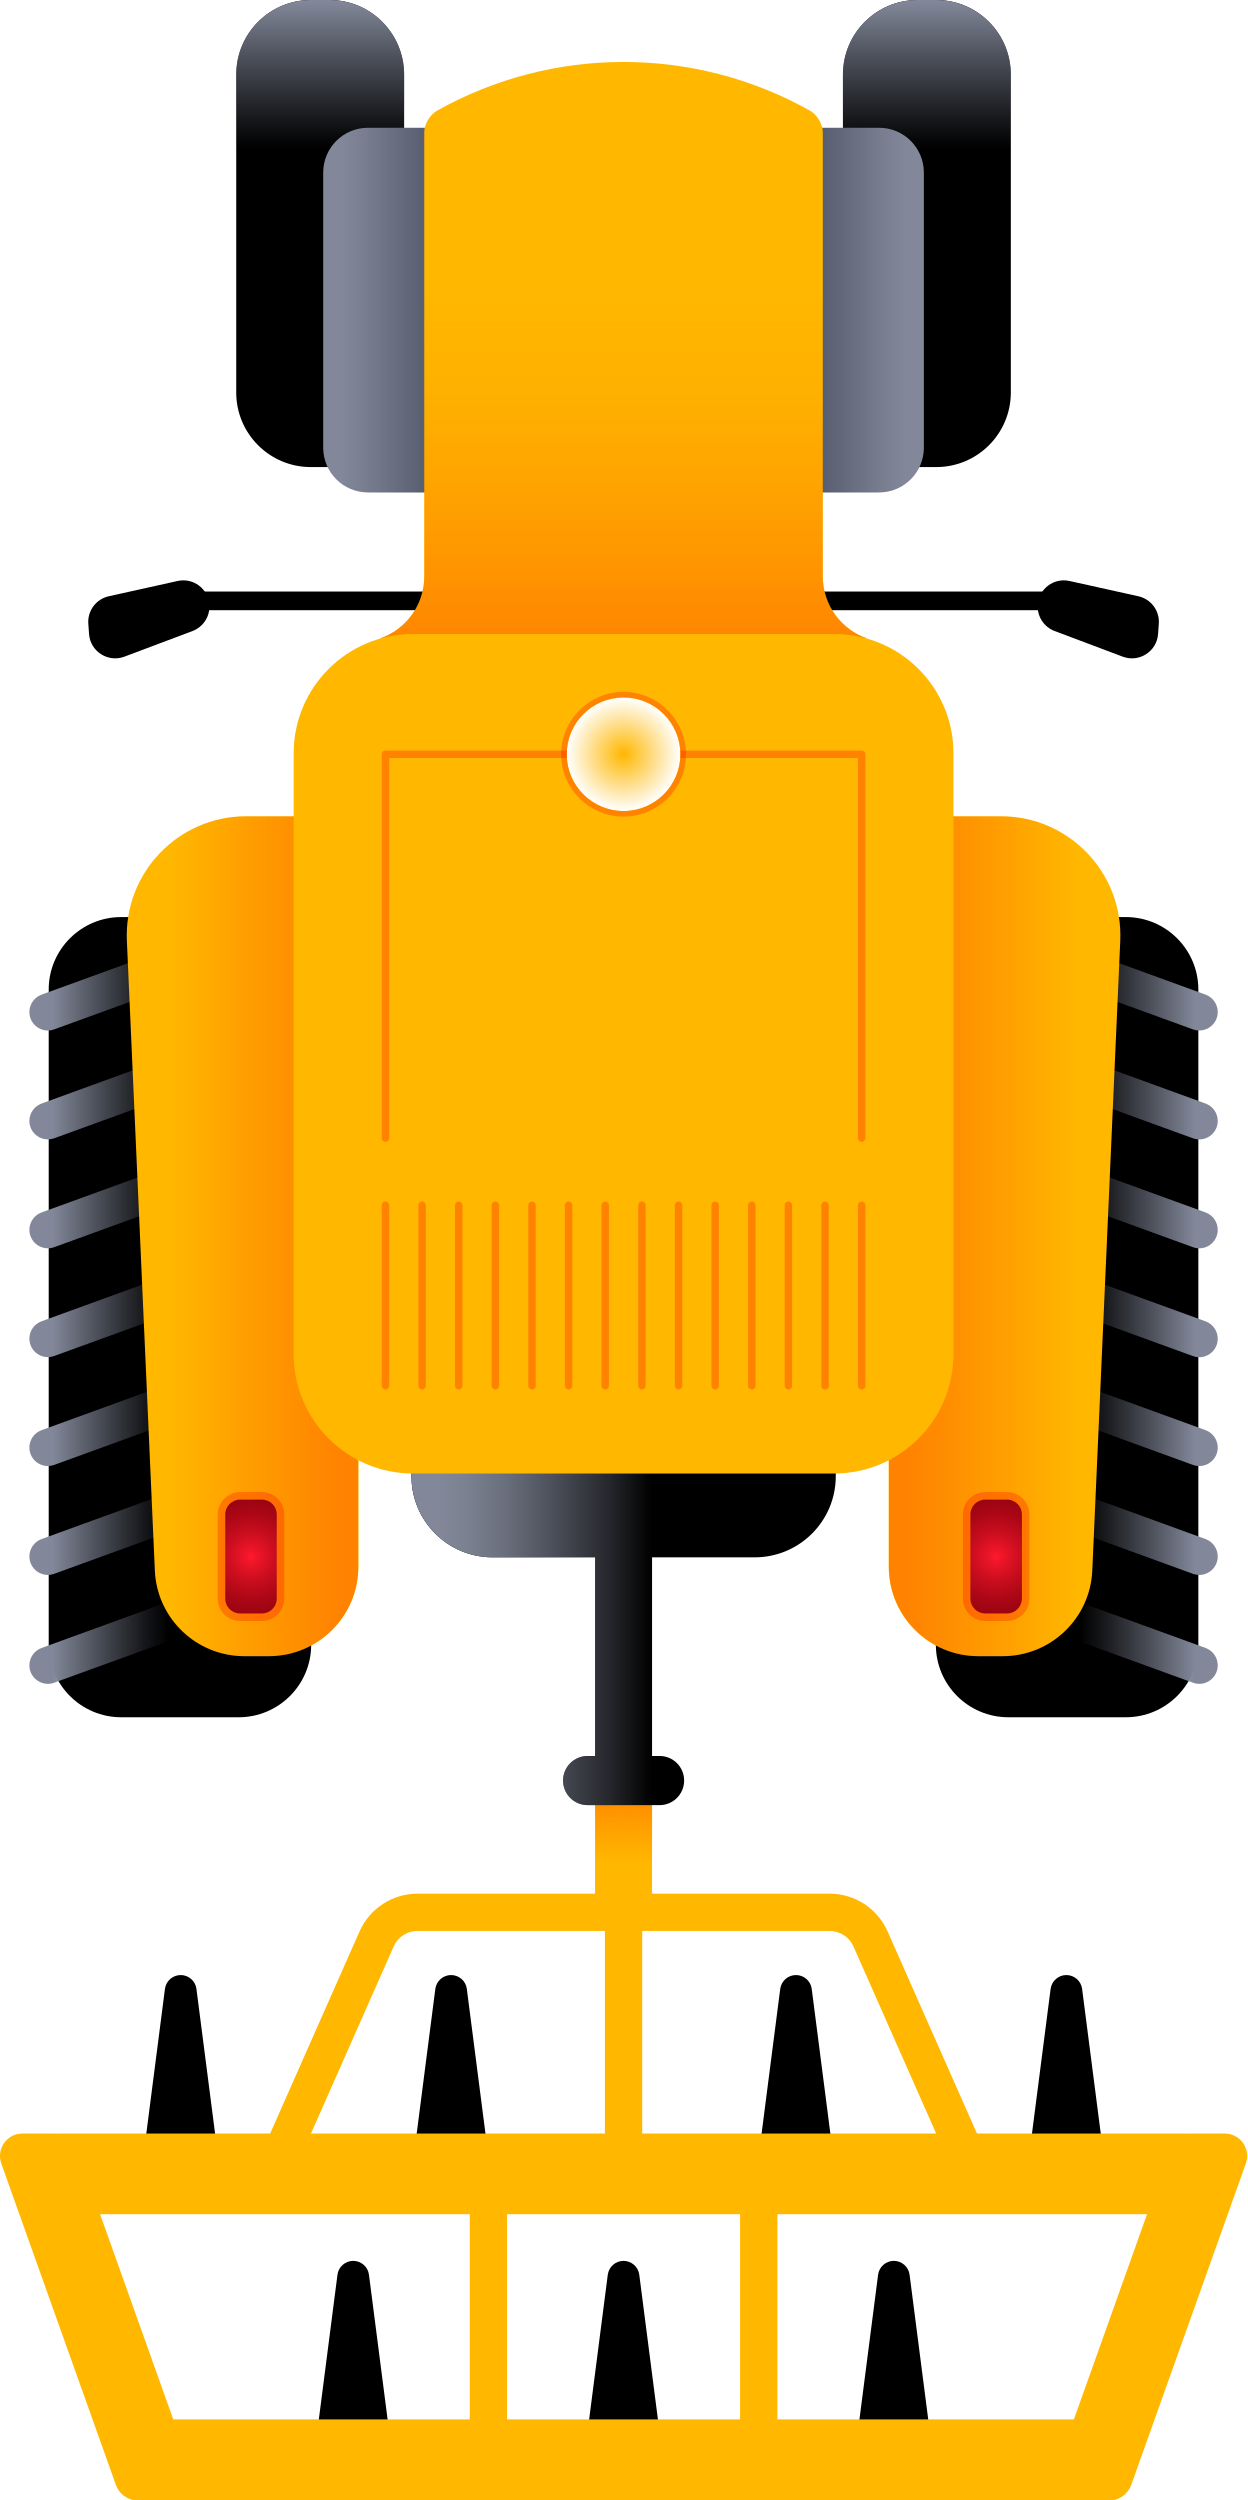
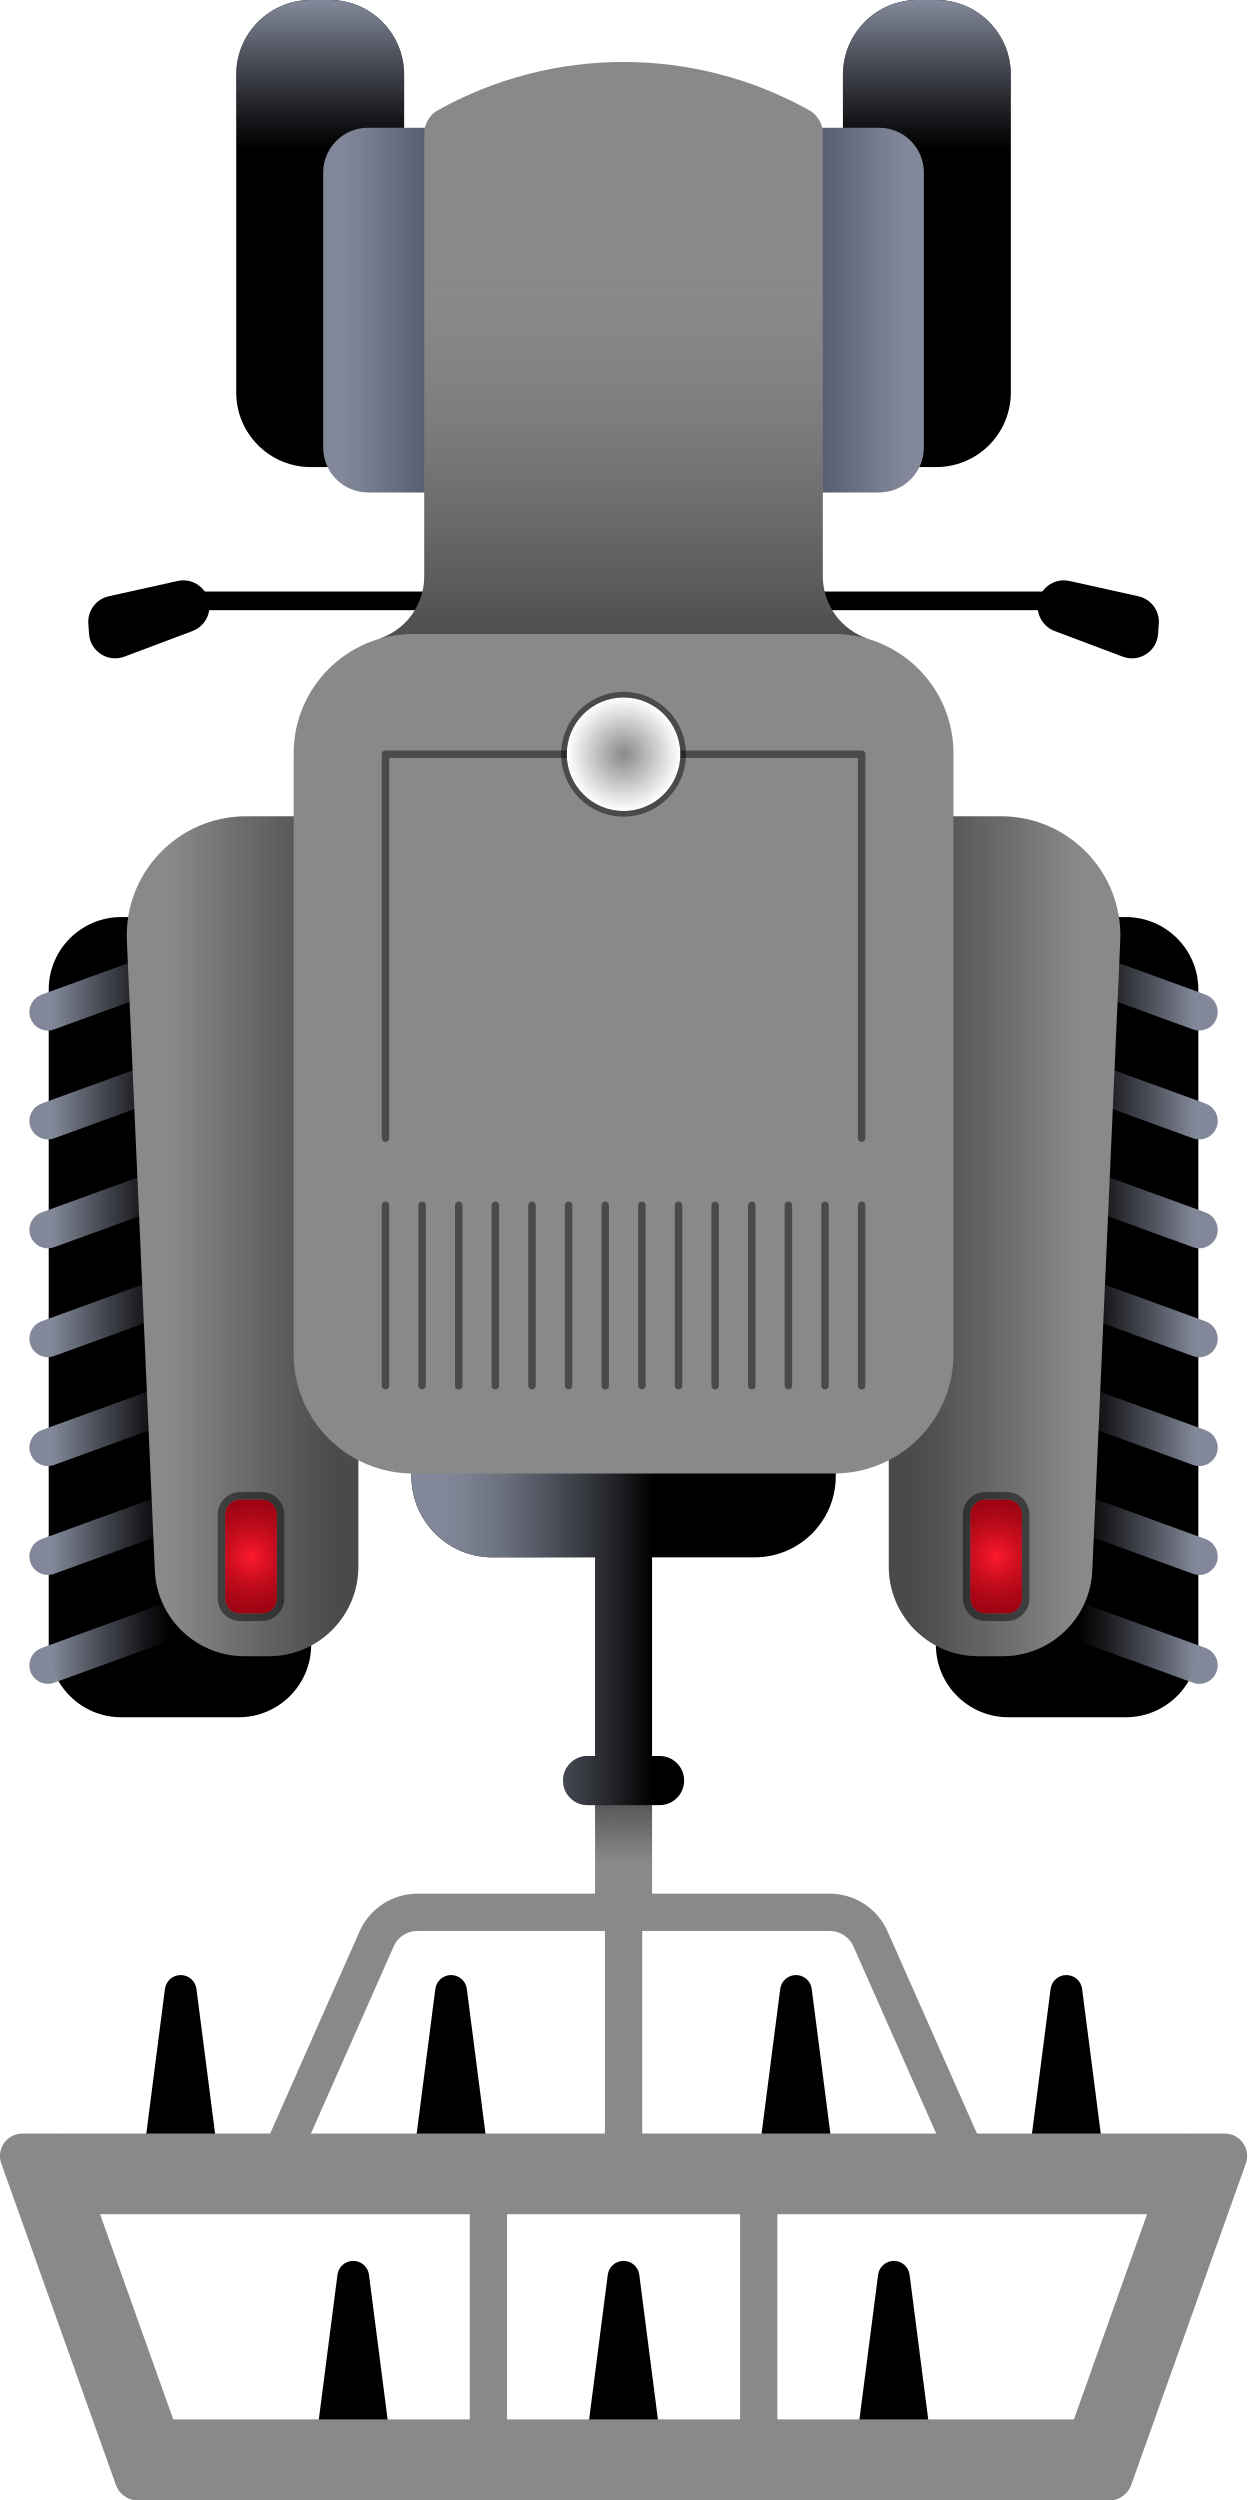
<svg xmlns="http://www.w3.org/2000/svg" xmlns:xlink="http://www.w3.org/1999/xlink" viewBox="0 0 167.2 335.17">
  <defs>
    <style>
      .cls-1 {
        stroke-width: 5px;
      }

      .cls-1, .cls-2 {
        stroke-miterlimit: 10;
      }

      .cls-1, .cls-3, .cls-4 {
        fill: none;
      }

      .cls-1, .cls-4 {
-         stroke: #ffb700;
+         stroke: #898989;
      }

      .cls-5 {
-         fill: #ffb700;
+         fill: #898989;
      }

      .cls-6 {
        fill: url(#linear-gradient-2);
      }

      .cls-7 {
        fill: url(#linear-gradient-4);
      }

      .cls-2, .cls-3 {
        stroke: #000;
      }

      .cls-8 {
        fill: url(#radial-gradient);
      }

      .cls-9 {
        fill: url(#radial-gradient-3);
      }

      .cls-10 {
        fill: #828899;
      }

      .cls-11 {
        fill: url(#linear-gradient-3);
      }

      .cls-12 {
        isolation: isolate;
      }

      .cls-13 {
        fill: url(#linear-gradient-8);
      }

      .cls-14 {
        fill: url(#radial-gradient-2);
      }

      .cls-15 {
        fill: url(#linear-gradient-10);
      }

      .cls-15, .cls-16, .cls-17, .cls-18, .cls-19, .cls-20, .cls-21 {
        mix-blend-mode: multiply;
      }

      .cls-3 {
        stroke-width: 2.5px;
      }

      .cls-3, .cls-4 {
        stroke-linecap: round;
        stroke-linejoin: round;
      }

      .cls-16 {
        fill: url(#linear-gradient-5);
      }

      .cls-22 {
        fill: url(#linear-gradient-9);
      }

      .cls-17 {
        fill: url(#linear-gradient-11);
      }

      .cls-19 {
        fill: url(#linear-gradient);
      }

      .cls-20 {
        fill: url(#linear-gradient-6);
      }

      .cls-21 {
        fill: url(#linear-gradient-7);
      }
    </style>
    <linearGradient id="linear-gradient" x1="669.38" y1="3558.28" x2="669.52" y2="3546.15" gradientTransform="translate(753.1 3795.98) rotate(-180)" gradientUnits="userSpaceOnUse">
-       <stop offset=".18" stop-color="#ffb700" />
-       <stop offset=".36" stop-color="#ffb700" stop-opacity=".76" />
-       <stop offset=".68" stop-color="#ffb700" stop-opacity=".36" />
-       <stop offset=".9" stop-color="#ffb700" stop-opacity=".1" />
-       <stop offset="1" stop-color="#ffb700" stop-opacity="0" />
+       <stop offset=".18" stop-color="#898989" />
+       <stop offset=".36" stop-color="#898989" stop-opacity=".76" />
+       <stop offset=".68" stop-color="#898989" stop-opacity=".36" />
+       <stop offset=".9" stop-color="#898989" stop-opacity=".1" />
+       <stop offset="1" stop-color="#898989" stop-opacity="0" />
    </linearGradient>
    <linearGradient id="linear-gradient-2" x1="58.81" y1="214.31" x2="117.28" y2="214.31" gradientUnits="userSpaceOnUse">
      <stop offset="0" stop-color="#828899" />
      <stop offset=".06" stop-color="#828899" stop-opacity=".95" />
      <stop offset=".15" stop-color="#828899" stop-opacity=".82" />
      <stop offset=".26" stop-color="#828899" stop-opacity=".59" />
      <stop offset=".39" stop-color="#828899" stop-opacity=".29" />
      <stop offset=".49" stop-color="#828899" stop-opacity="0" />
    </linearGradient>
    <linearGradient id="linear-gradient-3" x1="124.27" y1="-4.08" x2="124.27" y2="19.91" gradientUnits="userSpaceOnUse">
      <stop offset=".18" stop-color="#828899" />
      <stop offset=".49" stop-color="#828899" stop-opacity=".59" />
      <stop offset=".84" stop-color="#828899" stop-opacity=".17" />
      <stop offset="1" stop-color="#828899" stop-opacity="0" />
    </linearGradient>
    <linearGradient id="linear-gradient-4" x1="42.93" x2="42.93" xlink:href="#linear-gradient-3" />
    <linearGradient id="linear-gradient-5" x1="103.94" y1="41.57" x2="123.87" y2="41.57" gradientUnits="userSpaceOnUse">
      <stop offset=".05" stop-color="#828899" />
      <stop offset=".37" stop-color="#828899" stop-opacity=".59" />
      <stop offset=".71" stop-color="#828899" stop-opacity=".17" />
      <stop offset=".88" stop-color="#828899" stop-opacity="0" />
    </linearGradient>
    <linearGradient id="linear-gradient-6" x1="-11706.97" y1="3476.51" x2="-11687.05" y2="3476.51" gradientTransform="translate(-11643.72 3518.08) rotate(-180)" xlink:href="#linear-gradient-5" />
    <linearGradient id="linear-gradient-7" x1="83.6" y1="87.33" x2="83.6" y2="19.01" gradientUnits="userSpaceOnUse">
-       <stop offset="0" stop-color="#ffb700" />
-       <stop offset="0" stop-color="#ffb700" stop-opacity=".99" />
-       <stop offset=".13" stop-color="#ffb700" stop-opacity=".73" />
-       <stop offset=".25" stop-color="#ffb700" stop-opacity=".51" />
-       <stop offset=".36" stop-color="#ffb700" stop-opacity=".33" />
-       <stop offset=".47" stop-color="#ffb700" stop-opacity=".18" />
-       <stop offset=".57" stop-color="#ffb700" stop-opacity=".08" />
-       <stop offset=".66" stop-color="#ffb700" stop-opacity=".02" />
-       <stop offset=".73" stop-color="#ffb700" stop-opacity="0" />
+       <stop offset="0" stop-color="#898989" />
+       <stop offset="0" stop-color="#898989" stop-opacity=".99" />
+       <stop offset=".13" stop-color="#898989" stop-opacity=".73" />
+       <stop offset=".25" stop-color="#898989" stop-opacity=".51" />
+       <stop offset=".36" stop-color="#898989" stop-opacity=".33" />
+       <stop offset=".47" stop-color="#898989" stop-opacity=".18" />
+       <stop offset=".57" stop-color="#898989" stop-opacity=".08" />
+       <stop offset=".66" stop-color="#898989" stop-opacity=".02" />
+       <stop offset=".73" stop-color="#898989" stop-opacity="0" />
    </linearGradient>
    <linearGradient id="linear-gradient-8" x1="160.22" y1="174.85" x2="133.39" y2="174.85" gradientUnits="userSpaceOnUse">
      <stop offset="0" stop-color="#828899" />
      <stop offset=".22" stop-color="#828899" stop-opacity=".59" />
      <stop offset=".46" stop-color="#828899" stop-opacity=".17" />
      <stop offset=".58" stop-color="#828899" stop-opacity="0" />
    </linearGradient>
    <linearGradient id="linear-gradient-9" x1="-11650.17" y1="174.85" x2="-11676.99" y2="174.85" gradientTransform="translate(-11643.19) rotate(-180) scale(1 -1)" xlink:href="#linear-gradient-8" />
    <linearGradient id="linear-gradient-10" x1="119.16" y1="165.74" x2="150.21" y2="165.74" gradientUnits="userSpaceOnUse">
-       <stop offset=".09" stop-color="#ffb700" />
-       <stop offset=".22" stop-color="#ffb700" stop-opacity=".84" />
-       <stop offset=".52" stop-color="#ffb700" stop-opacity=".43" />
-       <stop offset=".81" stop-color="#ffb700" stop-opacity="0" />
+       <stop offset=".09" stop-color="#898989" />
+       <stop offset=".22" stop-color="#898989" stop-opacity=".84" />
+       <stop offset=".52" stop-color="#898989" stop-opacity=".43" />
+       <stop offset=".81" stop-color="#898989" stop-opacity="0" />
    </linearGradient>
    <linearGradient id="linear-gradient-11" x1="-11305.72" y1="165.74" x2="-11274.67" y2="165.74" gradientTransform="translate(-11257.68) rotate(-180) scale(1 -1)" xlink:href="#linear-gradient-10" />
    <radialGradient id="radial-gradient" cx="83.6" cy="101.12" fx="83.6" fy="101.12" r="7.61" gradientUnits="userSpaceOnUse">
-       <stop offset="0" stop-color="#ffb700" />
+       <stop offset="0" stop-color="#898989" />
      <stop offset="1" stop-color="#fff" />
    </radialGradient>
    <radialGradient id="radial-gradient-2" cx="133.55" cy="208.68" fx="133.55" fy="208.68" r="14.14" gradientUnits="userSpaceOnUse">
      <stop offset="0" stop-color="#ff192e" />
      <stop offset=".07" stop-color="#ec1528" />
      <stop offset=".24" stop-color="#c80d1e" />
      <stop offset=".41" stop-color="#ab0716" />
      <stop offset=".58" stop-color="#970310" />
      <stop offset=".74" stop-color="#8b000d" />
      <stop offset=".91" stop-color="#87000c" />
    </radialGradient>
    <radialGradient id="radial-gradient-3" cx="33.65" fx="33.65" r="14.14" xlink:href="#radial-gradient-2" />
  </defs>
  <g class="cls-12">
    <g id="Layer_2" data-name="Layer 2">
      <g id="artwork">
        <g>
          <g>
            <g>
              <g>
                <path class="cls-2" d="M24.23,265.29h0c-.82,0-1.51.61-1.62,1.42l-3.28,25.45h9.79l-3.28-25.45c-.1-.81-.8-1.42-1.62-1.42Z" />
                <path class="cls-2" d="M142.97,265.29h0c-.82,0-1.51.61-1.62,1.42l-3.28,25.45h9.79l-3.28-25.45c-.1-.81-.8-1.42-1.62-1.42Z" />
                <path class="cls-2" d="M106.72,265.29h0c-.82,0-1.51.61-1.62,1.42l-3.28,25.45h9.79l-3.28-25.45c-.1-.81-.8-1.42-1.62-1.42Z" />
                <path class="cls-2" d="M60.48,265.29h0c-.82,0-1.51.61-1.62,1.42l-3.28,25.45h9.79l-3.28-25.45c-.1-.81-.8-1.42-1.62-1.42Z" />
              </g>
              <g>
                <rect class="cls-5" x="79.78" y="238.19" width="7.64" height="19.46" />
                <rect class="cls-19" x="79.78" y="238.19" width="7.64" height="19.46" />
              </g>
              <rect class="cls-5" x="6.11" y="286.04" width="154.98" height="10.81" rx="2" ry="2" />
              <g>
                <g>
                  <path class="cls-2" d="M119.84,303.61h0c-.82,0-1.51.61-1.62,1.42l-3.28,25.45h9.79l-3.28-25.45c-.1-.81-.8-1.42-1.62-1.42Z" />
                  <path class="cls-2" d="M83.6,303.61h0c-.82,0-1.51.61-1.62,1.42l-3.28,25.45h9.79l-3.28-25.45c-.1-.81-.8-1.42-1.62-1.42Z" />
                  <path class="cls-2" d="M47.36,303.61h0c-.82,0-1.51.61-1.62,1.42l-3.28,25.45h9.79l-3.28-25.45c-.1-.81-.8-1.42-1.62-1.42Z" />
                </g>
                <rect class="cls-5" x="16.11" y="324.36" width="134.98" height="10.81" rx="2" ry="2" />
              </g>
              <g>
                <path class="cls-5" d="M141.55,331.16l15.38-43.13c.43-1.19,1.56-1.99,2.83-1.99h4.44c2.07,0,3.52,2.05,2.83,4.01l-15.38,43.13c-.43,1.19-1.56,1.99-2.83,1.99h-4.44c-2.07,0-3.52-2.05-2.83-4.01Z" />
                <path class="cls-5" d="M25.65,331.16l-15.38-43.13c-.43-1.19-1.56-1.99-2.83-1.99H3c-2.07,0-3.52,2.05-2.83,4.01l15.38,43.13c.43,1.19,1.56,1.99,2.83,1.99h4.44c2.07,0,3.52-2.05,2.83-4.01Z" />
              </g>
              <path class="cls-1" d="M129.13,288.04l-12.42-28.09c-.96-2.17-3.11-3.57-5.49-3.57h-55.24c-2.38,0-4.53,1.4-5.49,3.57l-12.42,28.09" />
              <line class="cls-1" x1="83.6" y1="257.64" x2="83.6" y2="287.81" />
              <line class="cls-1" x1="101.72" y1="294.82" x2="101.72" y2="330.49" />
              <line class="cls-1" x1="65.48" y1="294.82" x2="65.48" y2="330.49" />
            </g>
            <g>
              <rect x="79.78" y="203.43" width="7.64" height="34.12" />
              <rect x="75.49" y="235.42" width="16.23" height="6.59" rx="3.29" ry="3.29" />
              <path d="M55.16,186.61h56.89v11.31c0,6-4.87,10.87-10.87,10.87h-35.15c-6,0-10.87-4.87-10.87-10.87v-11.31h0Z" />
              <path class="cls-6" d="M112.05,186.61v11.31c0,6-4.87,10.87-10.87,10.87h-13.76v26.64h1.01c1.81,0,3.29,1.47,3.29,3.29,0,.91-.37,1.73-.97,2.33-.59.59-1.42.96-2.32.96h-9.65c-1.82,0-3.29-1.47-3.29-3.29,0-.91.37-1.73.96-2.33.6-.59,1.42-.96,2.33-.96h1v-26.64h-13.75c-6,0-10.87-4.87-10.87-10.87v-11.31h56.89Z" />
            </g>
          </g>
          <g>
            <g>
              <line class="cls-3" x1="104.26" y1="80.56" x2="139.98" y2="80.56" />
              <path d="M150.53,88.04l-9.14-3.44c-1.45-.55-2.37-1.98-2.26-3.53h0c.15-2.14,2.16-3.64,4.25-3.18l9.24,2.05c1.7.38,2.86,1.94,2.74,3.67l-.1,1.39c-.16,2.34-2.54,3.86-4.73,3.04Z" />
            </g>
            <g>
              <line class="cls-3" x1="62.94" y1="80.56" x2="27.22" y2="80.56" />
              <path d="M16.67,88.04l9.14-3.44c1.45-.55,2.37-1.98,2.26-3.53h0c-.15-2.14-2.16-3.64-4.25-3.18l-9.24,2.05c-1.7.38-2.86,1.94-2.74,3.67l.1,1.39c.16,2.34,2.54,3.86,4.73,3.04Z" />
            </g>
          </g>
          <g>
            <rect x="113.01" y="0" width="22.51" height="62.62" rx="10" ry="10" />
            <rect class="cls-11" x="113.01" y="0" width="22.51" height="62.62" rx="10" ry="10" />
          </g>
          <g>
            <rect x="31.67" y="0" width="22.51" height="62.62" rx="10" ry="10" />
            <rect class="cls-7" x="31.67" y="0" width="22.51" height="62.62" rx="10" ry="10" />
          </g>
          <g>
            <rect class="cls-10" x="103.94" y="17.13" width="19.92" height="48.89" rx="6" ry="6" />
            <rect class="cls-16" x="103.94" y="17.13" width="19.92" height="48.89" rx="6" ry="6" />
          </g>
          <g>
            <rect class="cls-10" x="43.33" y="17.13" width="19.92" height="48.89" rx="6" ry="6" />
            <rect class="cls-20" x="43.33" y="17.13" width="19.92" height="48.89" rx="6" ry="6" />
          </g>
          <g>
            <path class="cls-5" d="M110.31,77.27V17.68c0-1.01-.76-2.3-1.71-2.84-15.53-8.71-34.49-8.71-50.01,0-.95.53-1.7,1.83-1.71,2.84v59.59c0,3.88-2.5,7.17-5.98,8.34h65.39c-3.48-1.18-5.98-4.47-5.98-8.34Z" />
            <path class="cls-21" d="M110.31,77.27V17.68c0-1.01-.76-2.3-1.71-2.84-15.53-8.71-34.49-8.71-50.01,0-.95.53-1.7,1.83-1.71,2.84v59.59c0,3.88-2.5,7.17-5.98,8.34h65.39c-3.48-1.18-5.98-4.47-5.98-8.34Z" />
          </g>
          <g>
            <rect x="125.47" y="122.95" width="35.19" height="107.28" rx="9.72" ry="9.72" />
            <path class="cls-13" d="M159.94,138.01l-25.43-9.25c-.98-.36-1.63-1.29-1.63-2.33h0c0-1.72,1.71-2.91,3.32-2.33l25.43,9.25c.98.36,1.63,1.29,1.63,2.33h0c0,1.72-1.71,2.91-3.32,2.33ZM163.26,150.28h0c0-1.04-.65-1.97-1.63-2.33l-25.43-9.25c-1.61-.59-3.32.61-3.32,2.33h0c0,1.04.65,1.97,1.63,2.33l25.43,9.25c1.61.59,3.32-.61,3.32-2.33ZM163.26,164.88h0c0-1.04-.65-1.97-1.63-2.33l-25.43-9.25c-1.61-.59-3.32.61-3.32,2.33h0c0,1.04.65,1.97,1.63,2.33l25.43,9.25c1.61.59,3.32-.61,3.32-2.33ZM163.26,179.48h0c0-1.04-.65-1.97-1.63-2.33l-25.43-9.25c-1.61-.59-3.32.61-3.32,2.33h0c0,1.04.65,1.97,1.63,2.33l25.43,9.25c1.61.59,3.32-.61,3.32-2.33ZM163.26,194.07h0c0-1.04-.65-1.97-1.63-2.33l-25.43-9.25c-1.61-.59-3.32.61-3.32,2.33h0c0,1.04.65,1.97,1.63,2.33l25.43,9.25c1.61.59,3.32-.61,3.32-2.33ZM163.26,208.67h0c0-1.04-.65-1.97-1.63-2.33l-25.43-9.25c-1.61-.59-3.32.61-3.32,2.33h0c0,1.04.65,1.97,1.63,2.33l25.43,9.25c1.61.59,3.32-.61,3.32-2.33ZM163.26,223.27h0c0-1.04-.65-1.97-1.63-2.33l-25.43-9.25c-1.61-.59-3.32.61-3.32,2.33h0c0,1.04.65,1.97,1.63,2.33l25.43,9.25c1.61.59,3.32-.61,3.32-2.33Z" />
          </g>
          <g>
            <rect x="6.53" y="122.95" width="35.19" height="107.28" rx="9.72" ry="9.72" />
            <path class="cls-22" d="M3.94,135.68h0c0-1.04.65-1.97,1.63-2.33l25.43-9.25c1.61-.59,3.32.61,3.32,2.33h0c0,1.04-.65,1.97-1.63,2.33l-25.43,9.25c-1.61.59-3.32-.61-3.32-2.33ZM7.26,152.61l25.43-9.25c.98-.36,1.63-1.29,1.63-2.33h0c0-1.72-1.71-2.91-3.32-2.33l-25.43,9.25c-.98.36-1.63,1.29-1.63,2.33h0c0,1.72,1.71,2.91,3.32,2.33ZM7.26,167.21l25.43-9.25c.98-.36,1.63-1.29,1.63-2.33h0c0-1.72-1.71-2.91-3.32-2.33l-25.43,9.25c-.98.36-1.63,1.29-1.63,2.33h0c0,1.72,1.71,2.91,3.32,2.33ZM7.26,181.8l25.43-9.25c.98-.36,1.63-1.29,1.63-2.33h0c0-1.72-1.71-2.91-3.32-2.33l-25.43,9.25c-.98.36-1.63,1.29-1.63,2.33h0c0,1.72,1.71,2.91,3.32,2.33ZM7.26,196.4l25.43-9.25c.98-.36,1.63-1.29,1.63-2.33h0c0-1.72-1.71-2.91-3.32-2.33l-25.43,9.25c-.98.36-1.63,1.29-1.63,2.33h0c0,1.72,1.71,2.91,3.32,2.33ZM7.26,211l25.43-9.25c.98-.36,1.63-1.29,1.63-2.33h0c0-1.72-1.71-2.91-3.32-2.33l-25.43,9.25c-.98.36-1.63,1.29-1.63,2.33h0c0,1.72,1.71,2.91,3.32,2.33ZM7.26,225.6l25.43-9.25c.98-.36,1.63-1.29,1.63-2.33h0c0-1.72-1.71-2.91-3.32-2.33l-25.43,9.25c-.98.36-1.63,1.29-1.63,2.33h0c0,1.72,1.71,2.91,3.32,2.33Z" />
          </g>
          <g>
            <path class="cls-5" d="M134.46,222.04h-3.3c-6.63,0-12-5.37-12-12v-92.6c0-4.42,3.58-8,8-8h7.05c9.12,0,16.39,7.6,15.98,16.71l-3.75,84.42c-.28,6.41-5.57,11.47-11.99,11.47Z" />
            <path class="cls-15" d="M134.46,222.04h-3.3c-6.63,0-12-5.37-12-12v-92.6c0-4.42,3.58-8,8-8h7.05c9.12,0,16.39,7.6,15.98,16.71l-3.75,84.42c-.28,6.41-5.57,11.47-11.99,11.47Z" />
          </g>
          <g>
            <path class="cls-5" d="M32.74,222.04h3.3c6.63,0,12-5.37,12-12v-92.6c0-4.42-3.58-8-8-8h-7.05c-9.12,0-16.39,7.6-15.98,16.71l3.75,84.42c.28,6.41,5.57,11.47,11.99,11.47Z" />
            <path class="cls-17" d="M32.74,222.04h3.3c6.63,0,12-5.37,12-12v-92.6c0-4.42-3.58-8-8-8h-7.05c-9.12,0-16.39,7.6-15.98,16.71l3.75,84.42c.28,6.41,5.57,11.47,11.99,11.47Z" />
          </g>
          <rect class="cls-5" x="39.37" y="85" width="88.46" height="112.55" rx="16" ry="16" />
          <g class="cls-18">
            <g>
              <line class="cls-4" x1="51.68" y1="185.78" x2="51.68" y2="161.59" />
              <line class="cls-4" x1="56.59" y1="185.78" x2="56.59" y2="161.59" />
              <line class="cls-4" x1="61.5" y1="185.78" x2="61.5" y2="161.59" />
              <line class="cls-4" x1="66.41" y1="185.78" x2="66.41" y2="161.59" />
              <line class="cls-4" x1="71.32" y1="185.78" x2="71.32" y2="161.59" />
              <line class="cls-4" x1="76.23" y1="185.78" x2="76.23" y2="161.59" />
              <line class="cls-4" x1="81.14" y1="185.78" x2="81.14" y2="161.59" />
              <line class="cls-4" x1="86.06" y1="185.78" x2="86.06" y2="161.59" />
              <line class="cls-4" x1="90.97" y1="185.78" x2="90.97" y2="161.59" />
              <line class="cls-4" x1="95.88" y1="185.78" x2="95.88" y2="161.59" />
              <line class="cls-4" x1="100.79" y1="185.78" x2="100.79" y2="161.59" />
              <line class="cls-4" x1="105.7" y1="185.78" x2="105.7" y2="161.59" />
              <line class="cls-4" x1="110.61" y1="185.78" x2="110.61" y2="161.59" />
              <line class="cls-4" x1="115.52" y1="185.78" x2="115.52" y2="161.59" />
            </g>
            <polyline class="cls-4" points="51.68 152.59 51.68 101.12 115.52 101.12 115.52 152.59" />
          </g>
          <g class="cls-18">
            <path class="cls-5" d="M135.01,201.04c1.1,0,2,.9,2,2v11.28c0,1.1-.9,2-2,2h-2.92c-1.1,0-2-.9-2-2v-11.28c0-1.1.9-2,2-2h2.92M135.01,200.04h-2.92c-1.65,0-3,1.35-3,3v11.28c0,1.65,1.35,3,3,3h2.92c1.65,0,3-1.35,3-3v-11.28c0-1.65-1.35-3-3-3h0Z" />
          </g>
          <circle class="cls-8" cx="83.6" cy="101.12" r="7.61" />
          <g class="cls-18">
            <path class="cls-5" d="M35.11,201.04c1.1,0,2,.9,2,2v11.28c0,1.1-.9,2-2,2h-2.92c-1.1,0-2-.9-2-2v-11.28c0-1.1.9-2,2-2h2.92M35.11,200.04h-2.92c-1.65,0-3,1.35-3,3v11.28c0,1.65,1.35,3,3,3h2.92c1.65,0,3-1.35,3-3v-11.28c0-1.65-1.35-3-3-3h0Z" />
          </g>
          <rect class="cls-14" x="130.09" y="201.04" width="6.92" height="15.28" rx="2" ry="2" />
          <rect class="cls-9" x="30.19" y="201.04" width="6.92" height="15.28" rx="2" ry="2" />
          <g class="cls-18">
            <path class="cls-5" d="M83.6,93.51c4.21,0,7.62,3.41,7.62,7.61s-3.41,7.61-7.62,7.61-7.62-3.41-7.62-7.61,3.41-7.61,7.62-7.61M83.6,92.76c-4.61,0-8.37,3.75-8.37,8.36s3.75,8.36,8.37,8.36,8.37-3.75,8.37-8.36-3.75-8.36-8.37-8.36h0Z" />
          </g>
        </g>
      </g>
    </g>
  </g>
</svg>
